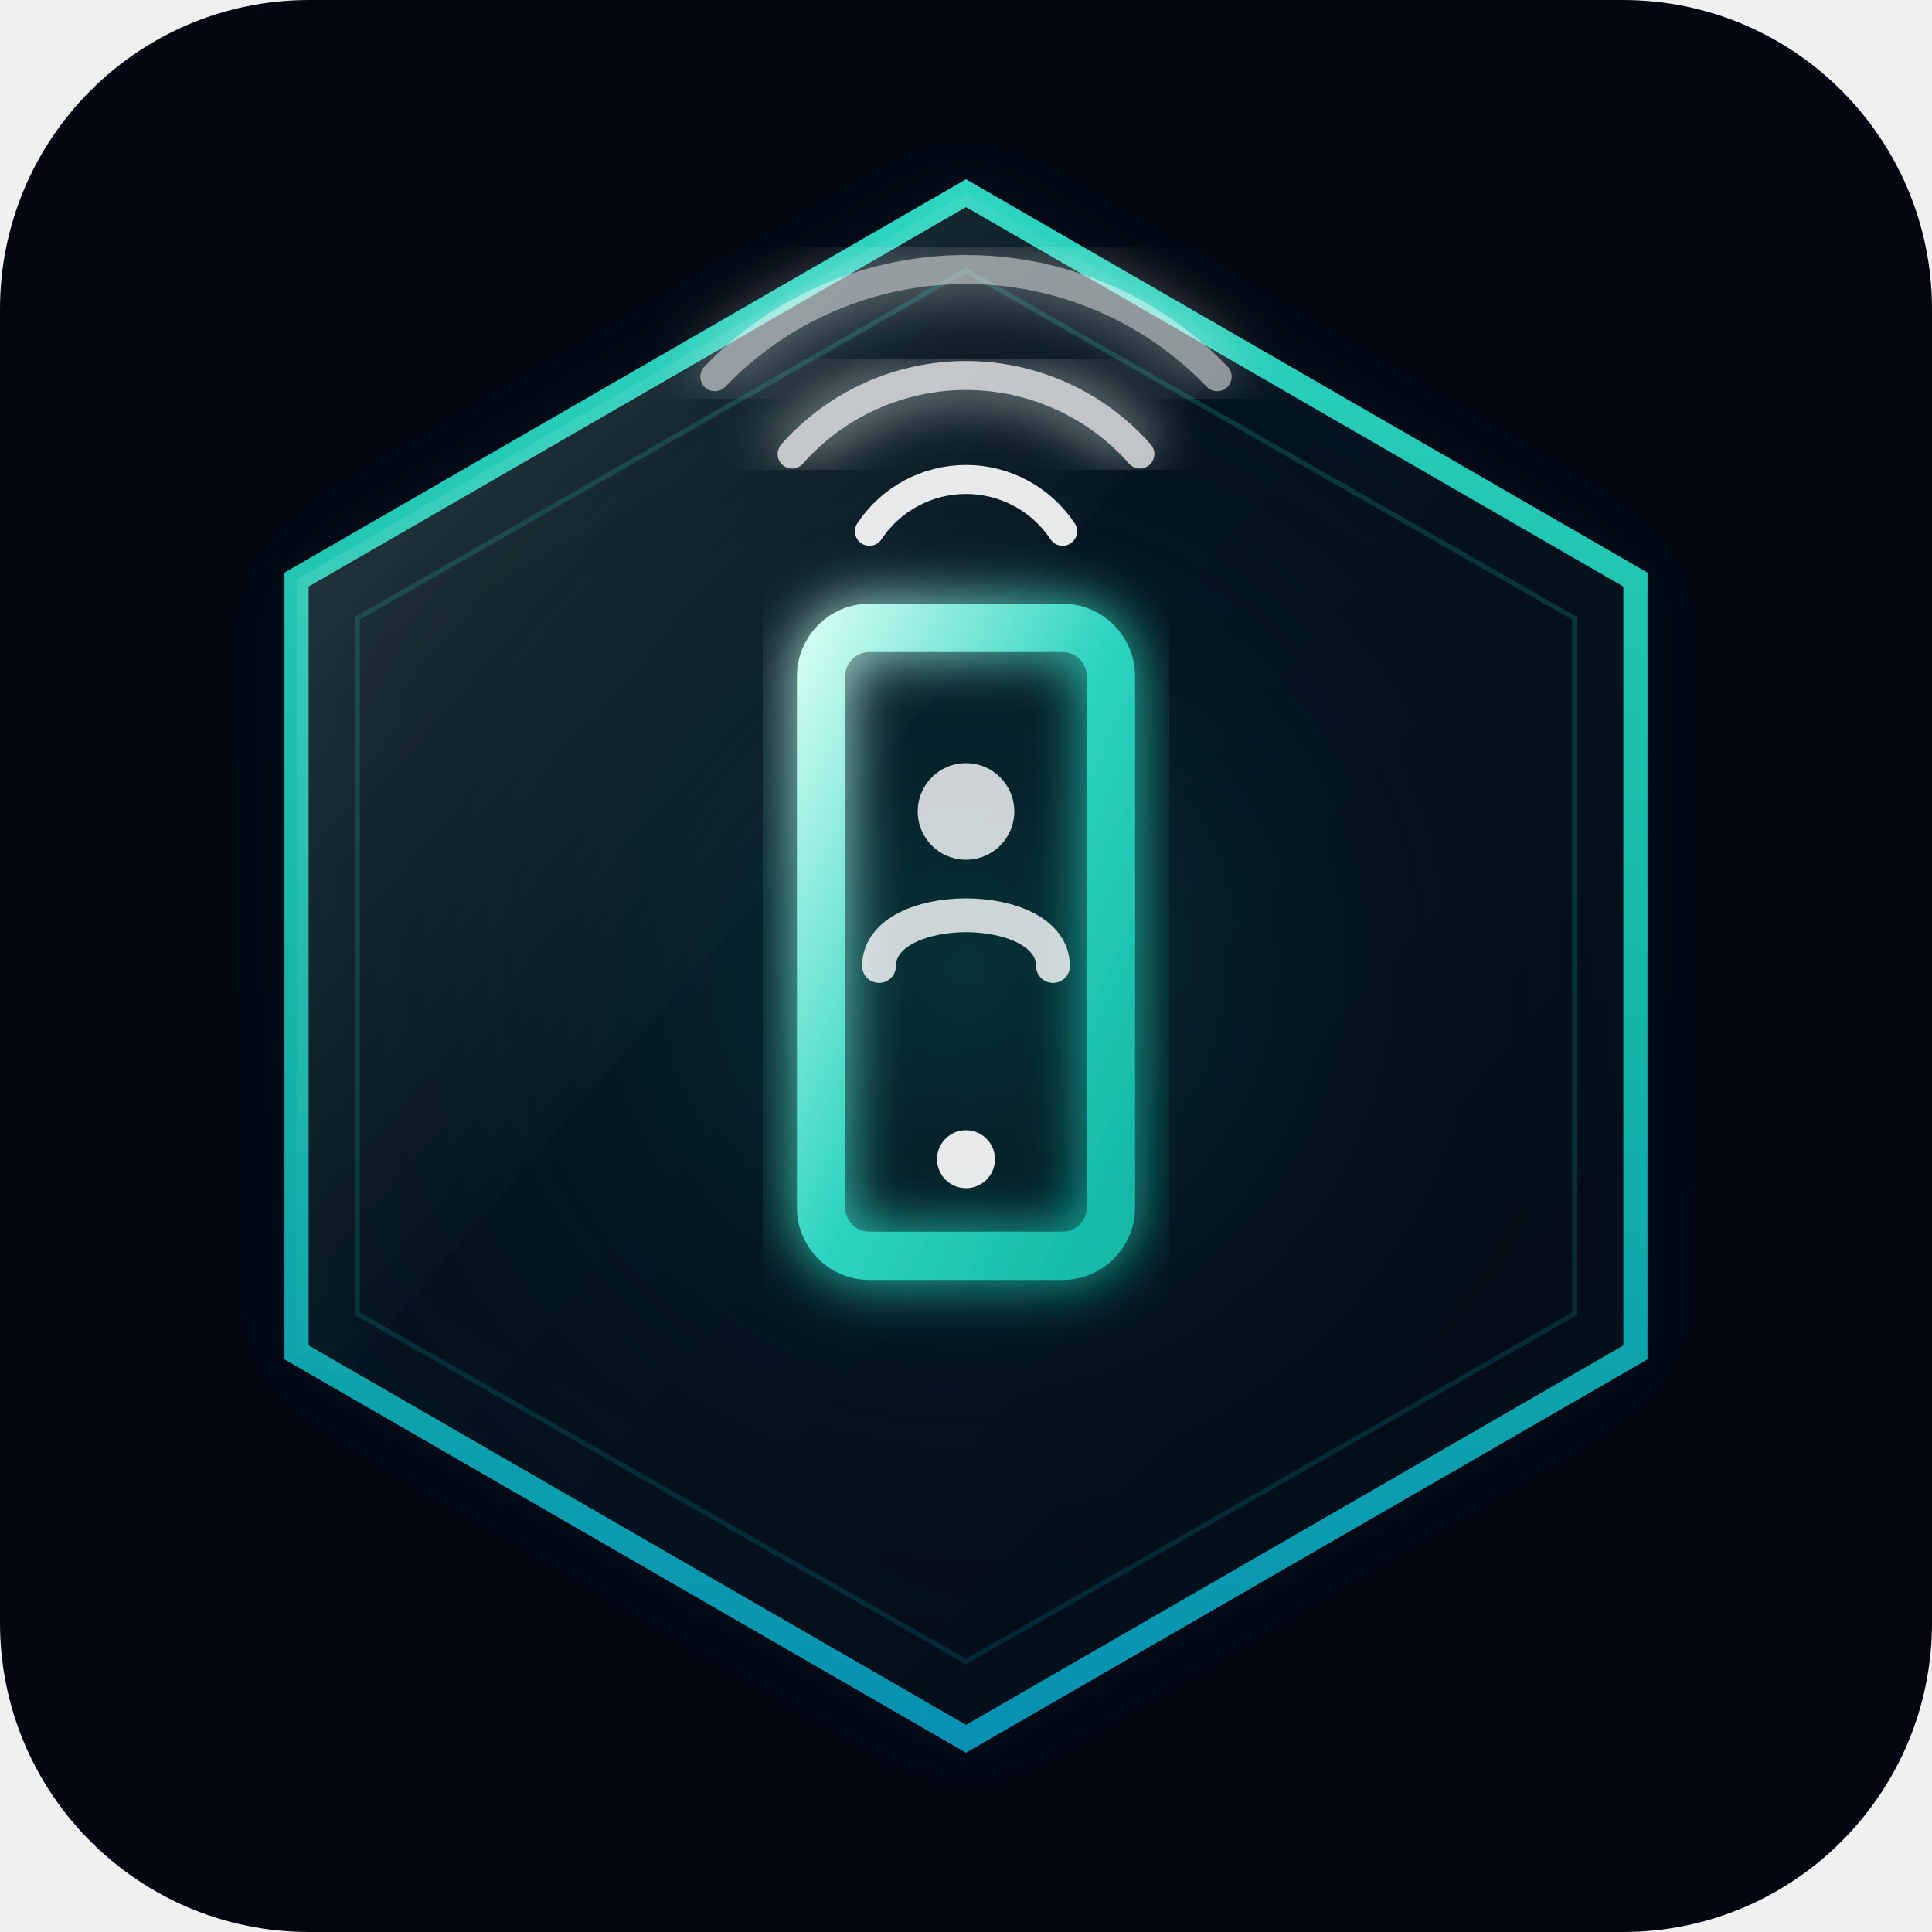
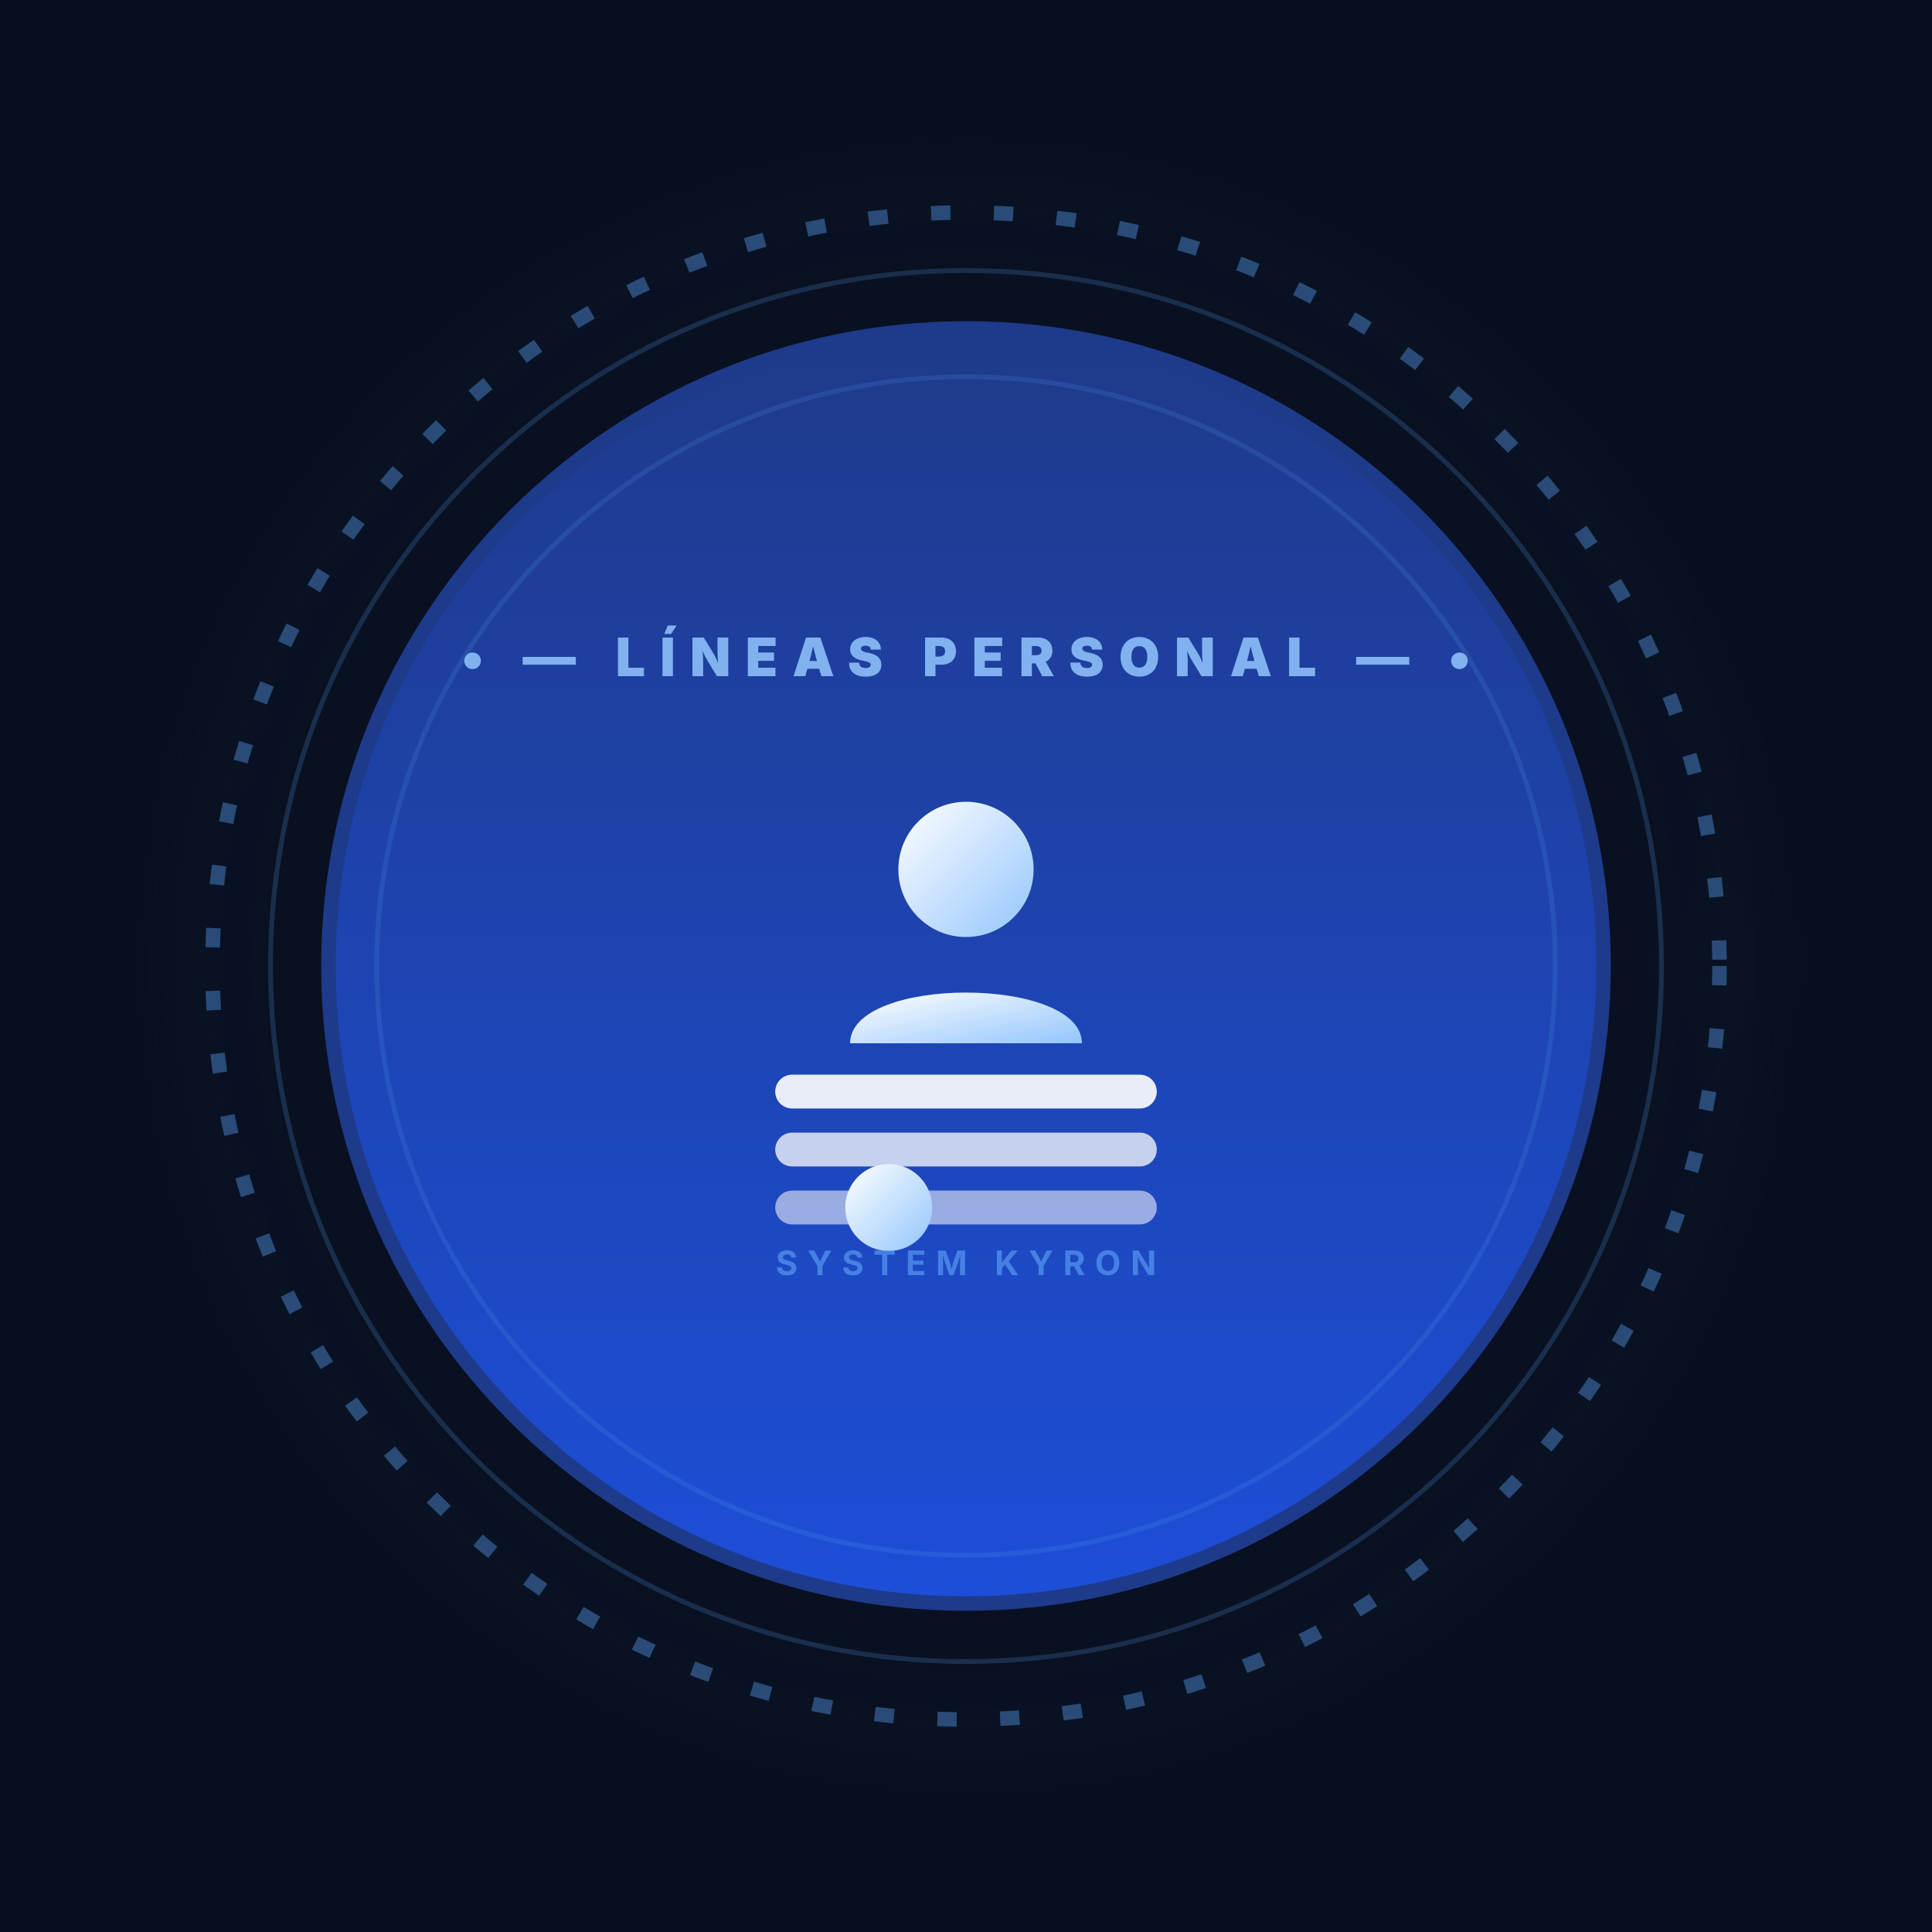
<svg xmlns="http://www.w3.org/2000/svg" viewBox="0 0 200 200">
  <defs>
-     <filter id="glow" x="-40%" y="-40%" width="180%" height="180%">
-       <feGaussianBlur stdDeviation="6" result="blur" />
+     <filter id="glow" x="-20%" y="-20%" width="140%" height="140%">
+       <feGaussianBlur stdDeviation="5" result="blur" />
      <feMerge>
        <feMergeNode in="blur" />
        <feMergeNode in="SourceGraphic" />
      </feMerge>
    </filter>
-     <filter id="softGlow" x="-20%" y="-20%" width="140%" height="140%">
-       <feGaussianBlur stdDeviation="3" result="blur" />
-       <feMerge>
-         <feMergeNode in="blur" />
-         <feMergeNode in="SourceGraphic" />
-       </feMerge>
-     </filter>
-     <linearGradient id="hexGrad" x1="0%" y1="0%" x2="0%" y2="100%">
-       <stop offset="0%" stop-color="#2dd4bf" />
-       <stop offset="50%" stop-color="#14b8a6" />
-       <stop offset="100%" stop-color="#0891b2" />
-     </linearGradient>
-     <linearGradient id="hexFill" x1="0%" y1="0%" x2="100%" y2="100%">
-       <stop offset="0%" stop-color="#14b8a6" stop-opacity="0.1" />
-       <stop offset="100%" stop-color="#0891b2" stop-opacity="0.02" />
+     <radialGradient id="bgGlow" cx="50%" cy="50%" r="50%">
+       <stop offset="0%" stop-color="#1d4ed8" stop-opacity="0.25" />
+       <stop offset="100%" stop-color="#070f1e" stop-opacity="0" />
+     </radialGradient>
+     <linearGradient id="diskGrad" x1="0%" y1="0%" x2="0%" y2="100%">
+       <stop offset="0%" stop-color="#1e3a8a" />
+       <stop offset="100%" stop-color="#1d4ed8" />
    </linearGradient>
    <linearGradient id="iconGrad" x1="0%" y1="0%" x2="100%" y2="100%">
-       <stop offset="0%" stop-color="#ccfbf1" />
-       <stop offset="50%" stop-color="#2dd4bf" />
-       <stop offset="100%" stop-color="#14b8a6" />
-     </linearGradient>
-     <radialGradient id="centerGlow" cx="50%" cy="50%" r="50%">
-       <stop offset="0%" stop-color="#14b8a6" stop-opacity="0.2" />
-       <stop offset="100%" stop-color="#030712" stop-opacity="0" />
-     </radialGradient>
-     <linearGradient id="glassGrad" x1="0%" y1="0%" x2="100%" y2="100%">
-       <stop offset="0%" stop-color="#ffffff" stop-opacity="0.15" />
-       <stop offset="40%" stop-color="#ffffff" stop-opacity="0.01" />
-       <stop offset="40.1%" stop-color="#ffffff" stop-opacity="0" />
-       <stop offset="100%" stop-color="#ffffff" stop-opacity="0" />
+       <stop offset="0%" stop-color="#ffffff" />
+       <stop offset="100%" stop-color="#93c5fd" />
    </linearGradient>
  </defs>
-   <rect width="100%" height="100%" fill="#030712" rx="32" />
-   <circle cx="100" cy="100" r="75" fill="url(#centerGlow)" />
-   <polygon points="100,20 169.3,60 169.3,140 100,180 30.7,140 30.7,60" fill="none" stroke="url(#hexGrad)" stroke-width="0.8" opacity="0.3" filter="url(#glow)" />
-   <polygon points="100,20 169.3,60 169.3,140 100,180 30.7,140 30.7,60" fill="url(#hexFill)" stroke="url(#hexGrad)" stroke-width="2.5" />
-   <polygon points="100,20 169.3,60 169.3,140 100,180 30.7,140 30.7,60" fill="url(#glassGrad)" />
-   <polygon points="100,28 163,64 163,136 100,172 37,136 37,64" fill="none" stroke="url(#hexGrad)" stroke-width="0.5" opacity="0.2" />
-   <g transform="translate(10, 10)">
-     <rect x="75" y="55" width="30" height="65" rx="5" fill="none" stroke="url(#iconGrad)" stroke-width="5" filter="url(#softGlow)" />
-     <circle cx="90" cy="110" r="3" fill="#FFFFFF" opacity="0.9" />
-     <path d="M 80,45 A 12,12 0 0 1 100,45" fill="none" stroke="#FFFFFF" stroke-width="3" stroke-linecap="round" opacity="0.9" />
-     <path d="M 72,37 A 24,24 0 0 1 108,37" fill="none" stroke="#FFFFFF" stroke-width="3" stroke-linecap="round" opacity="0.75" filter="url(#softGlow)" />
-     <path d="M 64,29 A 36,36 0 0 1 116,29" fill="none" stroke="#FFFFFF" stroke-width="3" stroke-linecap="round" opacity="0.55" filter="url(#softGlow)" />
-     <circle cx="90" cy="74" r="5" fill="#FFFFFF" opacity="0.8" />
-     <path d="M 81,90 C 81,83 99,83 99,90" fill="none" stroke="#FFFFFF" stroke-width="3.5" stroke-linecap="round" opacity="0.8" />
+   <rect width="100%" height="100%" fill="#070f1e" />
+   <circle cx="100" cy="100" r="90" fill="url(#bgGlow)" />
+   <circle cx="100" cy="100" r="78" fill="none" stroke="#60a5fa" stroke-width="1.5" stroke-dasharray="2, 4.5" opacity="0.4" filter="url(#glow)" />
+   <circle cx="100" cy="100" r="72" fill="none" stroke="#60a5fa" stroke-width="0.5" opacity="0.2" />
+   <circle cx="100" cy="100" r="66" fill="url(#diskGrad)" stroke="#1e3a8a" stroke-width="1.5" />
+   <circle cx="100" cy="100" r="61" fill="none" stroke="#60a5fa" stroke-width="0.5" opacity="0.15" />
+   <text x="100" y="70" text-anchor="middle" font-family="'Inter', 'Segoe UI', Arial" font-size="5.5" font-weight="900" letter-spacing="1.5" fill="#93c5fd" opacity="0.85">• — LÍNEAS PERSONAL — •</text>
+   <g transform="translate(0, 5)">
+     <circle cx="100" cy="85" r="7" fill="url(#iconGrad)" />
+     <path d="M 88,103 C 88,96 112,96 112,103 Z" fill="url(#iconGrad)" />
+     <line x1="82" y1="108" x2="118" y2="108" stroke="#FFFFFF" stroke-width="3.5" stroke-linecap="round" opacity="0.9" />
+     <line x1="82" y1="114" x2="118" y2="114" stroke="#FFFFFF" stroke-width="3.5" stroke-linecap="round" opacity="0.75" />
+     <line x1="82" y1="120" x2="118" y2="120" stroke="#FFFFFF" stroke-width="3.5" stroke-linecap="round" opacity="0.55" />
+     <circle cx="92" cy="120" r="4.5" fill="url(#iconGrad)" filter="url(#softGlow)" />
  </g>
+   <text x="100" y="132" text-anchor="middle" font-family="'Inter', 'Segoe UI', Arial" font-size="3.5" font-weight="bold" letter-spacing="1" fill="#60a5fa" opacity="0.6">SYSTEM KYRON</text>
</svg>
